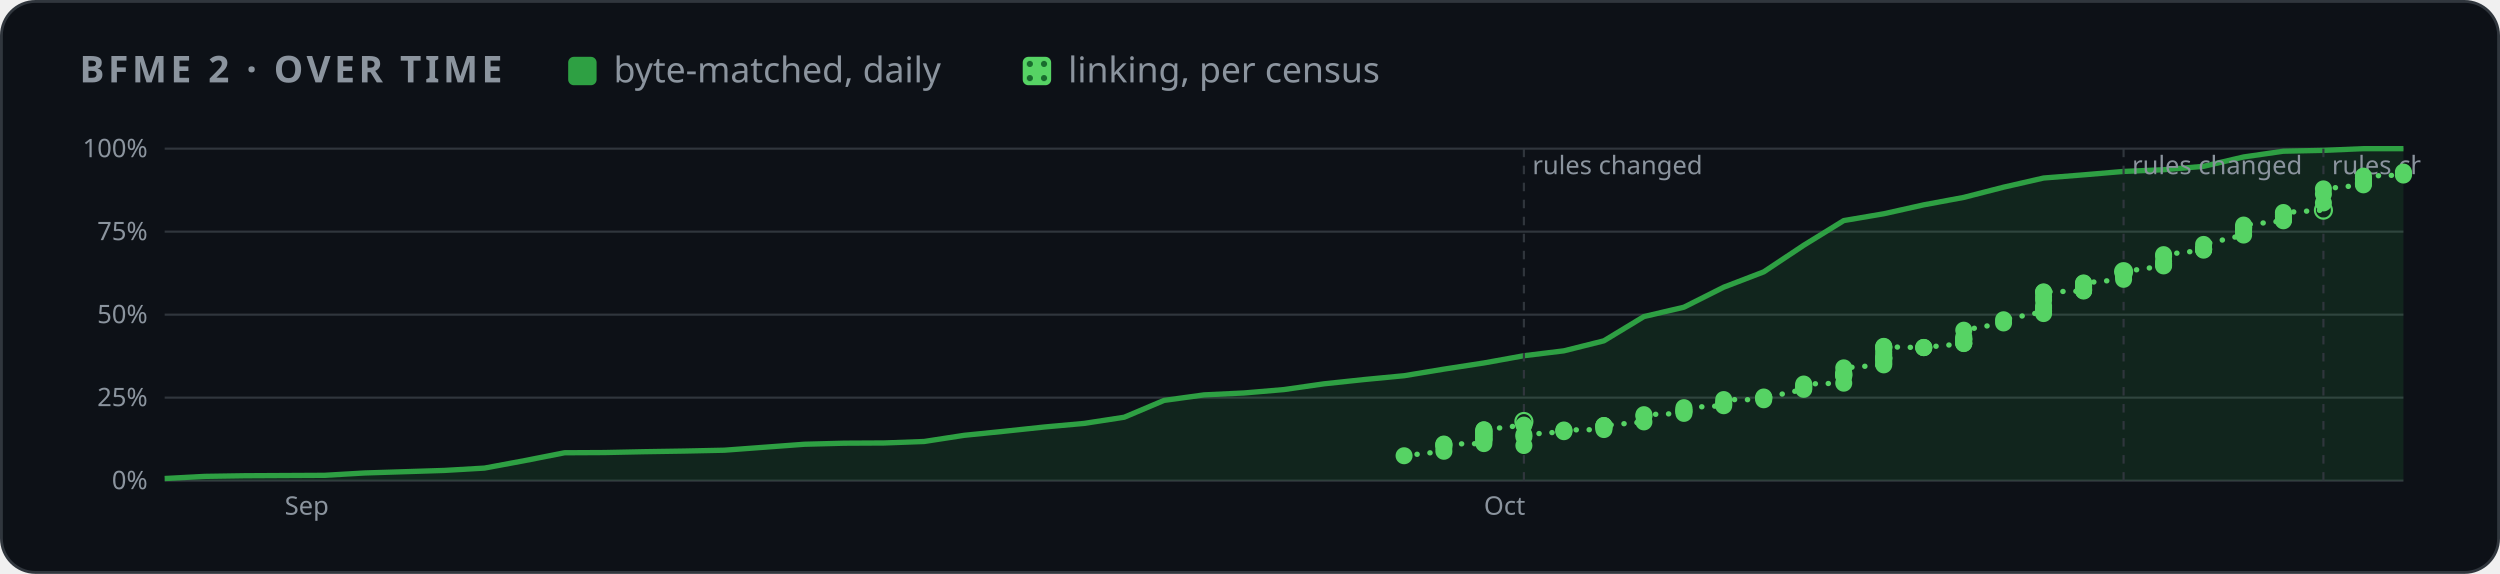
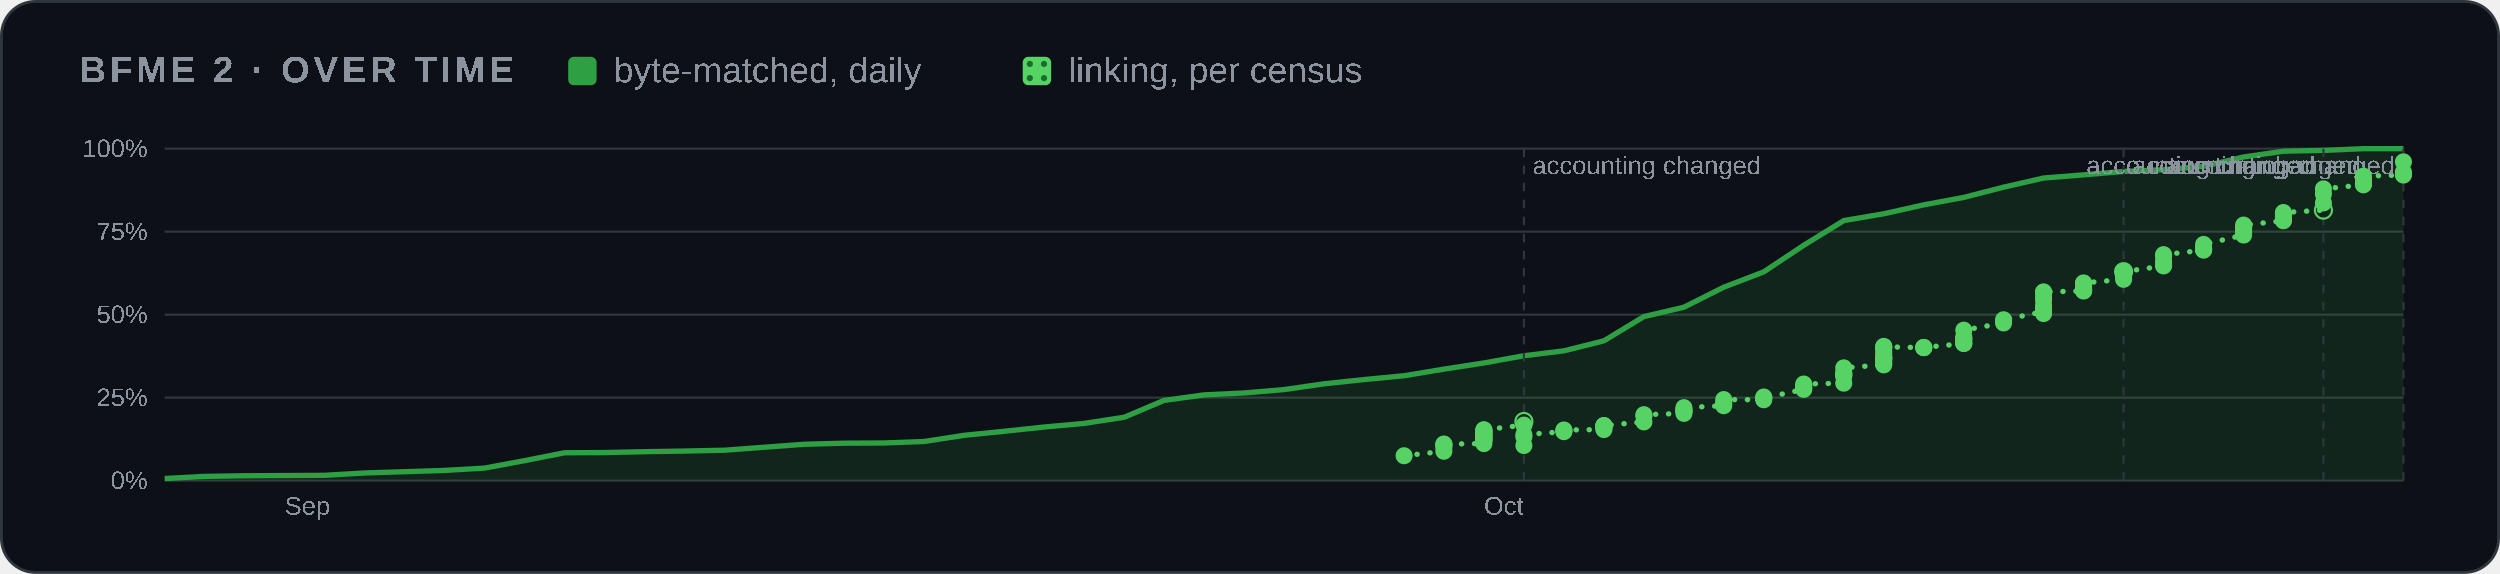
<svg xmlns="http://www.w3.org/2000/svg" width="880" height="202" viewBox="0 0 880 202" role="img" aria-label="BFME 2 progress over time">
  <style>
    .card { fill: #0d1117; stroke: #30363d; } .muted { fill: #8b949e; } .grid { stroke: #30363d; }
    .axis { fill: #8b949e; font-size: 12px; } .rest { fill: #30363d; } .edge { stroke: #0d1117; }
    .hit { fill: transparent; }
    @media (prefers-color-scheme: light) {
      .card { fill: #ffffff; stroke: #d0d7de; } .muted { fill: #59636e; } .grid { stroke: #d0d7de; }
      .axis { fill: #59636e; } .rest { fill: #d0d7de; } .edge { stroke: #ffffff; }
    }
  </style>
  <defs>
    <pattern id="dots" width="5" height="5" patternUnits="userSpaceOnUse">
      <rect width="5" height="5" fill="#56d364" />
      <circle cx="2.5" cy="2.5" r="1.1" fill="#196c2e" />
    </pattern>
  </defs>
  <rect class="card" x="0.5" y="0.5" width="879" height="201" rx="12" />
-   <g font-family="-apple-system,BlinkMacSystemFont,'Segoe UI','Noto Sans',Helvetica,Arial,sans-serif">
+   <g font-family="'Segoe UI',Arial" text-rendering="optimizeSpeed" kerning="0" style="font-kerning:none;font-feature-settings:'kern' 0">
    <text x="28" y="29" class="muted" font-size="13" font-weight="600" letter-spacing="1.3">BFME 2 · OVER TIME</text>
    <rect x="200" y="20" width="10" height="10" rx="2" fill="#2ea043" />
    <text x="216" y="29" class="muted" font-size="12.5">byte-matched, daily</text>
    <rect x="360" y="20" width="10" height="10" rx="2" fill="url(#dots)" />
    <text x="376" y="29" class="muted" font-size="12.5">linking, per census</text>
-     <svg x="28" y="44" width="824" height="144" viewBox="0 0 1100 190" role="img" aria-label="progress over time">
+     <svg x="28" y="44" width="824" height="144" viewBox="0 0 1100 190" role="img" aria-label="progress over time" font-family="'Segoe UI',Arial" text-rendering="optimizeSpeed" kerning="0" style="font-kerning:none;font-feature-settings:'kern' 0">
      <line x1="40" x2="1092" y1="166.0" y2="166.0" class="grid" />
      <text x="32" y="170.0" class="axis" text-anchor="end">0%</text>
      <line x1="40" x2="1092" y1="127.0" y2="127.0" class="grid" />
      <text x="32" y="131.0" class="axis" text-anchor="end">25%</text>
      <line x1="40" x2="1092" y1="88.0" y2="88.0" class="grid" />
      <text x="32" y="92.0" class="axis" text-anchor="end">50%</text>
      <line x1="40" x2="1092" y1="49.0" y2="49.0" class="grid" />
      <text x="32" y="53.0" class="axis" text-anchor="end">75%</text>
      <line x1="40" x2="1092" y1="10.0" y2="10.0" class="grid" />
      <text x="32" y="14.0" class="axis" text-anchor="end">100%</text>
      <text x="96.4" y="182" class="axis">Sep</text>
      <text x="659.9" y="182" class="axis">Oct</text>
      <polygon points="40.0,166.0 40.0,165.0 58.8,164.0 77.6,163.7 96.4,163.6 115.1,163.5 133.9,162.4 152.7,161.8 171.5,161.2 190.3,160.1 209.1,156.6 227.9,152.9 246.6,152.8 265.4,152.4 284.2,152.1 303.0,151.7 321.8,150.3 340.6,148.9 359.4,148.4 378.1,148.3 396.9,147.6 415.7,144.7 434.5,142.8 453.3,140.8 472.1,139.1 490.9,136.2 509.6,128.3 528.4,125.7 547.2,124.8 566.0,123.2 584.8,120.5 603.6,118.5 622.4,116.7 641.1,113.6 659.9,110.7 678.7,107.3 697.5,105.0 716.3,100.3 735.1,88.9 753.9,84.5 772.6,75.1 791.4,67.9 810.2,55.4 829.0,43.8 847.8,40.6 866.6,36.4 885.4,32.9 904.1,28.1 922.9,23.8 941.7,22.3 960.5,20.7 979.3,19.9 998.1,18.3 1016.9,13.9 1035.6,11.2 1054.4,10.8 1073.2,10.0 1092.0,10.0 1092.0,166.0" fill="#2ea043" opacity="0.14" />
      <polyline points="40.0,165.0 58.8,164.0 77.6,163.7 96.4,163.6 115.1,163.5 133.9,162.4 152.7,161.8 171.5,161.2 190.3,160.1 209.1,156.6 227.9,152.9 246.6,152.8 265.4,152.4 284.2,152.1 303.0,151.7 321.8,150.3 340.6,148.9 359.4,148.4 378.1,148.3 396.9,147.6 415.7,144.7 434.5,142.8 453.3,140.8 472.1,139.1 490.9,136.2 509.6,128.3 528.4,125.7 547.2,124.8 566.0,123.2 584.8,120.5 603.6,118.5 622.4,116.7 641.1,113.6 659.9,110.7 678.7,107.3 697.5,105.0 716.3,100.3 735.1,88.9 753.9,84.5 772.6,75.1 791.4,67.9 810.2,55.4 829.0,43.8 847.8,40.6 866.6,36.4 885.4,32.9 904.1,28.1 922.9,23.8 941.7,22.3 960.5,20.7 979.3,19.9 998.1,18.3 1016.9,13.9 1035.6,11.2 1054.4,10.8 1073.2,10.0 1092.0,10.0" fill="none" stroke="#2ea043" stroke-width="2.5" stroke-linejoin="round" />
      <polyline points="622.4,154.3 641.1,152.2 641.1,150.4 641.1,149.4 641.1,149.0 641.1,148.8 659.9,148.6 659.9,147.3 659.9,146.8 659.9,146.5 659.9,146.4 659.9,145.5 659.9,145.3 659.9,144.7 659.9,144.6 659.9,143.9 659.9,143.5 659.9,143.2 659.9,142.8 659.9,142.2 659.9,142.1 678.7,139.9 678.7,138.2" fill="none" stroke="#56d364" stroke-width="2.5" stroke-dasharray="0.1 6" stroke-linecap="round" />
      <polyline points="678.7,149.5 678.7,145.4 678.7,144.4 697.5,143.0 697.5,142.5 697.5,142.2 716.3,142.0 716.3,141.3 716.3,140.8 716.3,140.2 716.3,140.2 716.3,140.1 735.1,138.4 735.1,135.7 735.1,135.0 753.9,134.4 753.9,133.4 753.9,133.4 753.9,132.6 753.9,131.7 772.6,130.8 772.6,130.0 772.6,129.5 772.6,127.9 791.4,128.0 791.4,127.2 791.4,126.7 791.4,127.2 810.2,123.1 810.2,122.5 810.2,121.8 810.2,121.3 810.2,120.6 829.0,120.2 829.0,116.8 829.0,116.8 829.0,116.0 829.0,116.0 829.0,115.3 829.0,113.0 847.8,111.6 847.8,110.8 847.8,109.8 847.8,108.8 847.8,108.4 847.8,108.5 847.8,108.0 847.8,106.7 847.8,105.3 847.8,103.6 847.8,103.6 847.8,102.9 847.8,103.1 866.6,103.5 866.6,103.5 866.6,103.4 885.4,101.6 885.4,101.4 885.4,101.4 885.4,99.9 885.4,99.6 885.4,99.3 885.4,98.4 885.4,95.3 904.1,91.9 904.1,90.4 922.9,86.6 922.9,87.5 922.9,86.2 922.9,84.9 922.9,83.9 922.9,81.2 922.9,79.6 922.9,77.5 922.9,77.3 941.7,76.9 941.7,76.7 941.7,76.5 941.7,76.4 941.7,76.2 941.7,75.9 941.7,75.9 941.7,75.1 941.7,74.7 941.7,74.5 941.7,73.3 941.7,73.1 960.5,71.4 960.5,70.0 960.5,69.4 960.5,69.3 960.5,69.2 960.5,69.0 960.5,68.8 960.5,68.3 960.5,67.8" fill="none" stroke="#56d364" stroke-width="2.5" stroke-dasharray="0.1 6" stroke-linecap="round" />
      <polyline points="960.5,67.8 979.3,65.1 979.3,64.6 979.3,64.0 979.3,62.9 979.3,60.5 979.3,59.8 998.1,57.7 998.1,57.4 998.1,57.2 998.1,57.2 998.1,57.0 998.1,55.0 1016.9,50.6 1016.9,49.4 1016.9,48.7 1016.9,47.8 1016.9,47.3 1016.9,46.9 1016.9,47.0 1016.9,45.9 1035.6,43.9 1035.6,43.5 1035.6,43.3 1035.6,41.8 1035.6,40.8 1035.6,40.0 1054.4,38.9" fill="none" stroke="#56d364" stroke-width="2.5" stroke-dasharray="0.1 6" stroke-linecap="round" />
      <polyline points="1054.4,35.5 1054.4,31.3 1054.4,28.9 1073.2,27.0 1073.2,26.4 1073.2,26.0 1073.2,24.4 1073.2,24.1 1073.2,22.9 1092.0,22.4 1092.0,21.8 1092.0,21.0" fill="none" stroke="#56d364" stroke-width="2.5" stroke-dasharray="0.1 6" stroke-linecap="round" />
      <line x1="678.7" x2="678.7" y1="10" y2="166" class="grid" stroke-dasharray="4 4" />
-       <text x="682.7" y="22" class="axis">rules changed</text>
+       <text x="682.7" y="22" class="axis">accounting changed</text>
      <circle cx="678.7" cy="138.2" r="4" fill="none" stroke="#56d364" />
      <line x1="960.5" x2="960.5" y1="10" y2="166" class="grid" stroke-dasharray="4 4" />
-       <text x="964.5" y="22" class="axis">rules changed</text>
+       <text x="964.5" y="22" class="axis">accounting changed</text>
      <circle cx="960.5" cy="67.8" r="4" fill="none" stroke="#56d364" />
      <line x1="1054.4" x2="1054.4" y1="10" y2="166" class="grid" stroke-dasharray="4 4" />
-       <text x="1058.4" y="22" class="axis">rules changed</text>
+       <text x="1050.4" text-anchor="end" y="22" class="axis">accounting changed</text>
      <circle cx="1054.4" cy="38.9" r="4" fill="none" stroke="#56d364" />
+       <line x1="1092.0" x2="1092.0" y1="10" y2="166" class="grid" stroke-dasharray="4 4" />
+       <text x="1088.0" text-anchor="end" y="22" class="axis">accounting changed</text>
      <circle cx="622.4" cy="154.3" r="4" fill="#56d364" />
      <circle cx="641.1" cy="152.2" r="4" fill="#56d364" />
      <circle cx="641.1" cy="150.4" r="4" fill="#56d364" />
      <circle cx="641.1" cy="149.4" r="4" fill="#56d364" />
      <circle cx="641.1" cy="149.0" r="4" fill="#56d364" />
      <circle cx="641.1" cy="148.8" r="4" fill="#56d364" />
      <circle cx="659.9" cy="148.6" r="4" fill="#56d364" />
      <circle cx="659.9" cy="147.3" r="4" fill="#56d364" />
      <circle cx="659.9" cy="146.8" r="4" fill="#56d364" />
      <circle cx="659.9" cy="146.5" r="4" fill="#56d364" />
      <circle cx="659.9" cy="146.4" r="4" fill="#56d364" />
      <circle cx="659.9" cy="145.5" r="4" fill="#56d364" />
      <circle cx="659.9" cy="145.3" r="4" fill="#56d364" />
      <circle cx="659.9" cy="144.7" r="4" fill="#56d364" />
      <circle cx="659.9" cy="144.6" r="4" fill="#56d364" />
      <circle cx="659.9" cy="143.9" r="4" fill="#56d364" />
      <circle cx="659.9" cy="143.5" r="4" fill="#56d364" />
      <circle cx="659.9" cy="143.2" r="4" fill="#56d364" />
      <circle cx="659.9" cy="142.8" r="4" fill="#56d364" />
      <circle cx="659.9" cy="142.2" r="4" fill="#56d364" />
      <circle cx="659.9" cy="142.1" r="4" fill="#56d364" />
      <circle cx="678.7" cy="139.9" r="4" fill="#56d364" />
      <circle cx="678.7" cy="149.5" r="4" fill="#56d364" />
      <circle cx="678.7" cy="145.4" r="4" fill="#56d364" />
      <circle cx="678.7" cy="144.4" r="4" fill="#56d364" />
      <circle cx="697.5" cy="143.0" r="4" fill="#56d364" />
      <circle cx="697.5" cy="142.5" r="4" fill="#56d364" />
      <circle cx="697.5" cy="142.2" r="4" fill="#56d364" />
      <circle cx="716.3" cy="142.0" r="4" fill="#56d364" />
      <circle cx="716.3" cy="141.3" r="4" fill="#56d364" />
      <circle cx="716.3" cy="140.8" r="4" fill="#56d364" />
      <circle cx="716.3" cy="140.2" r="4" fill="#56d364" />
      <circle cx="716.3" cy="140.2" r="4" fill="#56d364" />
      <circle cx="716.3" cy="140.1" r="4" fill="#56d364" />
      <circle cx="735.1" cy="138.4" r="4" fill="#56d364" />
      <circle cx="735.1" cy="135.7" r="4" fill="#56d364" />
      <circle cx="735.1" cy="135.0" r="4" fill="#56d364" />
      <circle cx="753.9" cy="134.4" r="4" fill="#56d364" />
      <circle cx="753.9" cy="133.4" r="4" fill="#56d364" />
      <circle cx="753.9" cy="133.4" r="4" fill="#56d364" />
      <circle cx="753.9" cy="132.6" r="4" fill="#56d364" />
      <circle cx="753.9" cy="131.7" r="4" fill="#56d364" />
      <circle cx="772.6" cy="130.8" r="4" fill="#56d364" />
      <circle cx="772.6" cy="130.0" r="4" fill="#56d364" />
      <circle cx="772.6" cy="129.5" r="4" fill="#56d364" />
      <circle cx="772.6" cy="127.9" r="4" fill="#56d364" />
      <circle cx="791.4" cy="128.0" r="4" fill="#56d364" />
      <circle cx="791.4" cy="127.2" r="4" fill="#56d364" />
      <circle cx="791.4" cy="126.7" r="4" fill="#56d364" />
      <circle cx="791.4" cy="127.2" r="4" fill="#56d364" />
      <circle cx="810.2" cy="123.1" r="4" fill="#56d364" />
      <circle cx="810.2" cy="122.5" r="4" fill="#56d364" />
      <circle cx="810.2" cy="121.8" r="4" fill="#56d364" />
      <circle cx="810.2" cy="121.3" r="4" fill="#56d364" />
      <circle cx="810.2" cy="120.6" r="4" fill="#56d364" />
      <circle cx="829.0" cy="120.2" r="4" fill="#56d364" />
      <circle cx="829.0" cy="116.8" r="4" fill="#56d364" />
      <circle cx="829.0" cy="116.8" r="4" fill="#56d364" />
      <circle cx="829.0" cy="116.0" r="4" fill="#56d364" />
      <circle cx="829.0" cy="116.0" r="4" fill="#56d364" />
      <circle cx="829.0" cy="115.3" r="4" fill="#56d364" />
      <circle cx="829.0" cy="113.0" r="4" fill="#56d364" />
      <circle cx="847.8" cy="111.6" r="4" fill="#56d364" />
      <circle cx="847.8" cy="110.8" r="4" fill="#56d364" />
      <circle cx="847.8" cy="109.8" r="4" fill="#56d364" />
      <circle cx="847.8" cy="108.8" r="4" fill="#56d364" />
      <circle cx="847.8" cy="108.4" r="4" fill="#56d364" />
      <circle cx="847.8" cy="108.5" r="4" fill="#56d364" />
      <circle cx="847.8" cy="108.0" r="4" fill="#56d364" />
      <circle cx="847.8" cy="106.7" r="4" fill="#56d364" />
      <circle cx="847.8" cy="105.3" r="4" fill="#56d364" />
      <circle cx="847.8" cy="103.6" r="4" fill="#56d364" />
      <circle cx="847.8" cy="103.6" r="4" fill="#56d364" />
      <circle cx="847.8" cy="102.9" r="4" fill="#56d364" />
      <circle cx="847.8" cy="103.1" r="4" fill="#56d364" />
      <circle cx="866.6" cy="103.5" r="4" fill="#56d364" />
      <circle cx="866.6" cy="103.5" r="4" fill="#56d364" />
      <circle cx="866.6" cy="103.4" r="4" fill="#56d364" />
      <circle cx="885.4" cy="101.6" r="4" fill="#56d364" />
      <circle cx="885.4" cy="101.4" r="4" fill="#56d364" />
      <circle cx="885.4" cy="101.4" r="4" fill="#56d364" />
      <circle cx="885.4" cy="99.9" r="4" fill="#56d364" />
      <circle cx="885.4" cy="99.6" r="4" fill="#56d364" />
      <circle cx="885.4" cy="99.3" r="4" fill="#56d364" />
      <circle cx="885.4" cy="98.4" r="4" fill="#56d364" />
      <circle cx="885.4" cy="95.3" r="4" fill="#56d364" />
      <circle cx="904.1" cy="91.9" r="4" fill="#56d364" />
      <circle cx="904.1" cy="90.4" r="4" fill="#56d364" />
      <circle cx="922.9" cy="86.6" r="4" fill="#56d364" />
      <circle cx="922.9" cy="87.5" r="4" fill="#56d364" />
      <circle cx="922.9" cy="86.2" r="4" fill="#56d364" />
      <circle cx="922.9" cy="84.9" r="4" fill="#56d364" />
      <circle cx="922.9" cy="83.9" r="4" fill="#56d364" />
      <circle cx="922.9" cy="81.2" r="4" fill="#56d364" />
      <circle cx="922.9" cy="79.6" r="4" fill="#56d364" />
      <circle cx="922.9" cy="77.5" r="4" fill="#56d364" />
      <circle cx="922.9" cy="77.3" r="4" fill="#56d364" />
      <circle cx="941.7" cy="76.9" r="4" fill="#56d364" />
      <circle cx="941.7" cy="76.7" r="4" fill="#56d364" />
      <circle cx="941.7" cy="76.5" r="4" fill="#56d364" />
      <circle cx="941.7" cy="76.4" r="4" fill="#56d364" />
      <circle cx="941.7" cy="76.2" r="4" fill="#56d364" />
      <circle cx="941.7" cy="75.9" r="4" fill="#56d364" />
      <circle cx="941.7" cy="75.9" r="4" fill="#56d364" />
      <circle cx="941.7" cy="75.1" r="4" fill="#56d364" />
      <circle cx="941.7" cy="74.7" r="4" fill="#56d364" />
      <circle cx="941.7" cy="74.5" r="4" fill="#56d364" />
      <circle cx="941.7" cy="73.3" r="4" fill="#56d364" />
      <circle cx="941.7" cy="73.1" r="4" fill="#56d364" />
      <circle cx="960.5" cy="71.4" r="4" fill="#56d364" />
      <circle cx="960.5" cy="70.0" r="4" fill="#56d364" />
      <circle cx="960.5" cy="69.4" r="4" fill="#56d364" />
      <circle cx="960.5" cy="69.3" r="4" fill="#56d364" />
      <circle cx="960.5" cy="69.2" r="4" fill="#56d364" />
      <circle cx="960.5" cy="69.0" r="4" fill="#56d364" />
      <circle cx="960.5" cy="68.8" r="4" fill="#56d364" />
      <circle cx="960.5" cy="68.3" r="4" fill="#56d364" />
      <circle cx="960.5" cy="67.8" r="4" fill="#56d364" />
      <circle cx="979.3" cy="65.1" r="4" fill="#56d364" />
      <circle cx="979.3" cy="64.6" r="4" fill="#56d364" />
      <circle cx="979.3" cy="64.0" r="4" fill="#56d364" />
      <circle cx="979.3" cy="62.9" r="4" fill="#56d364" />
      <circle cx="979.3" cy="60.5" r="4" fill="#56d364" />
      <circle cx="979.3" cy="59.8" r="4" fill="#56d364" />
      <circle cx="998.1" cy="57.7" r="4" fill="#56d364" />
      <circle cx="998.1" cy="57.4" r="4" fill="#56d364" />
      <circle cx="998.1" cy="57.2" r="4" fill="#56d364" />
      <circle cx="998.1" cy="57.2" r="4" fill="#56d364" />
      <circle cx="998.1" cy="57.0" r="4" fill="#56d364" />
      <circle cx="998.1" cy="55.0" r="4" fill="#56d364" />
      <circle cx="1016.9" cy="50.6" r="4" fill="#56d364" />
      <circle cx="1016.9" cy="49.4" r="4" fill="#56d364" />
      <circle cx="1016.9" cy="48.7" r="4" fill="#56d364" />
      <circle cx="1016.9" cy="47.8" r="4" fill="#56d364" />
      <circle cx="1016.9" cy="47.3" r="4" fill="#56d364" />
      <circle cx="1016.9" cy="46.9" r="4" fill="#56d364" />
      <circle cx="1016.9" cy="47.0" r="4" fill="#56d364" />
      <circle cx="1016.9" cy="45.9" r="4" fill="#56d364" />
      <circle cx="1035.6" cy="43.9" r="4" fill="#56d364" />
      <circle cx="1035.6" cy="43.5" r="4" fill="#56d364" />
      <circle cx="1035.6" cy="43.3" r="4" fill="#56d364" />
      <circle cx="1035.6" cy="41.8" r="4" fill="#56d364" />
      <circle cx="1035.6" cy="40.8" r="4" fill="#56d364" />
      <circle cx="1035.6" cy="40.0" r="4" fill="#56d364" />
      <circle cx="1054.4" cy="35.5" r="4" fill="#56d364" />
      <circle cx="1054.4" cy="31.3" r="4" fill="#56d364" />
      <circle cx="1054.4" cy="28.9" r="4" fill="#56d364" />
      <circle cx="1073.2" cy="27.0" r="4" fill="#56d364" />
      <circle cx="1073.2" cy="26.4" r="4" fill="#56d364" />
      <circle cx="1073.2" cy="26.0" r="4" fill="#56d364" />
      <circle cx="1073.2" cy="24.4" r="4" fill="#56d364" />
      <circle cx="1073.2" cy="24.1" r="4" fill="#56d364" />
      <circle cx="1073.2" cy="22.9" r="4" fill="#56d364" />
      <circle cx="1092.0" cy="22.4" r="4" fill="#56d364" />
      <circle cx="1092.0" cy="21.8" r="4" fill="#56d364" />
      <circle cx="1092.0" cy="21.0" r="4" fill="#56d364" />
+       <circle cx="1092.0" cy="16.2" r="4" fill="#56d364" />
      <circle cx="40.0" cy="165.0" r="7" class="hit" />
      <circle cx="58.8" cy="164.0" r="7" class="hit" />
      <circle cx="77.6" cy="163.7" r="7" class="hit" />
      <circle cx="96.4" cy="163.6" r="7" class="hit" />
      <circle cx="115.1" cy="163.5" r="7" class="hit" />
      <circle cx="133.9" cy="162.4" r="7" class="hit" />
      <circle cx="152.7" cy="161.8" r="7" class="hit" />
      <circle cx="171.5" cy="161.2" r="7" class="hit" />
      <circle cx="190.3" cy="160.1" r="7" class="hit" />
      <circle cx="209.1" cy="156.6" r="7" class="hit" />
      <circle cx="227.9" cy="152.9" r="7" class="hit" />
      <circle cx="246.6" cy="152.8" r="7" class="hit" />
      <circle cx="265.4" cy="152.4" r="7" class="hit" />
      <circle cx="284.2" cy="152.1" r="7" class="hit" />
      <circle cx="303.0" cy="151.7" r="7" class="hit" />
      <circle cx="321.8" cy="150.3" r="7" class="hit" />
      <circle cx="340.6" cy="148.9" r="7" class="hit" />
      <circle cx="359.4" cy="148.4" r="7" class="hit" />
      <circle cx="378.1" cy="148.3" r="7" class="hit" />
      <circle cx="396.9" cy="147.6" r="7" class="hit" />
      <circle cx="415.7" cy="144.7" r="7" class="hit" />
      <circle cx="434.5" cy="142.8" r="7" class="hit" />
      <circle cx="453.3" cy="140.8" r="7" class="hit" />
      <circle cx="472.1" cy="139.1" r="7" class="hit" />
      <circle cx="490.9" cy="136.2" r="7" class="hit" />
      <circle cx="509.6" cy="128.3" r="7" class="hit" />
      <circle cx="528.4" cy="125.7" r="7" class="hit" />
      <circle cx="547.2" cy="124.8" r="7" class="hit" />
      <circle cx="566.0" cy="123.2" r="7" class="hit" />
      <circle cx="584.8" cy="120.5" r="7" class="hit" />
      <circle cx="603.6" cy="118.5" r="7" class="hit" />
      <circle cx="622.4" cy="116.7" r="7" class="hit" />
      <circle cx="641.1" cy="113.6" r="7" class="hit" />
      <circle cx="659.9" cy="110.7" r="7" class="hit" />
      <circle cx="678.7" cy="107.3" r="7" class="hit" />
      <circle cx="697.5" cy="105.0" r="7" class="hit" />
      <circle cx="716.3" cy="100.3" r="7" class="hit" />
      <circle cx="735.1" cy="88.9" r="7" class="hit" />
      <circle cx="753.9" cy="84.5" r="7" class="hit" />
      <circle cx="772.6" cy="75.1" r="7" class="hit" />
      <circle cx="791.4" cy="67.9" r="7" class="hit" />
      <circle cx="810.2" cy="55.4" r="7" class="hit" />
      <circle cx="829.0" cy="43.8" r="7" class="hit" />
      <circle cx="847.8" cy="40.6" r="7" class="hit" />
      <circle cx="866.6" cy="36.4" r="7" class="hit" />
      <circle cx="885.4" cy="32.9" r="7" class="hit" />
      <circle cx="904.1" cy="28.1" r="7" class="hit" />
      <circle cx="922.9" cy="23.8" r="7" class="hit" />
      <circle cx="941.7" cy="22.3" r="7" class="hit" />
      <circle cx="960.5" cy="20.7" r="7" class="hit" />
      <circle cx="979.3" cy="19.9" r="7" class="hit" />
      <circle cx="998.1" cy="18.3" r="7" class="hit" />
      <circle cx="1016.9" cy="13.9" r="7" class="hit" />
      <circle cx="1035.6" cy="11.2" r="7" class="hit" />
      <circle cx="1054.4" cy="10.8" r="7" class="hit" />
      <circle cx="1073.2" cy="10.0" r="7" class="hit" />
      <circle cx="1092.0" cy="10.0" r="7" class="hit" />
    </svg>
  </g>
</svg>
